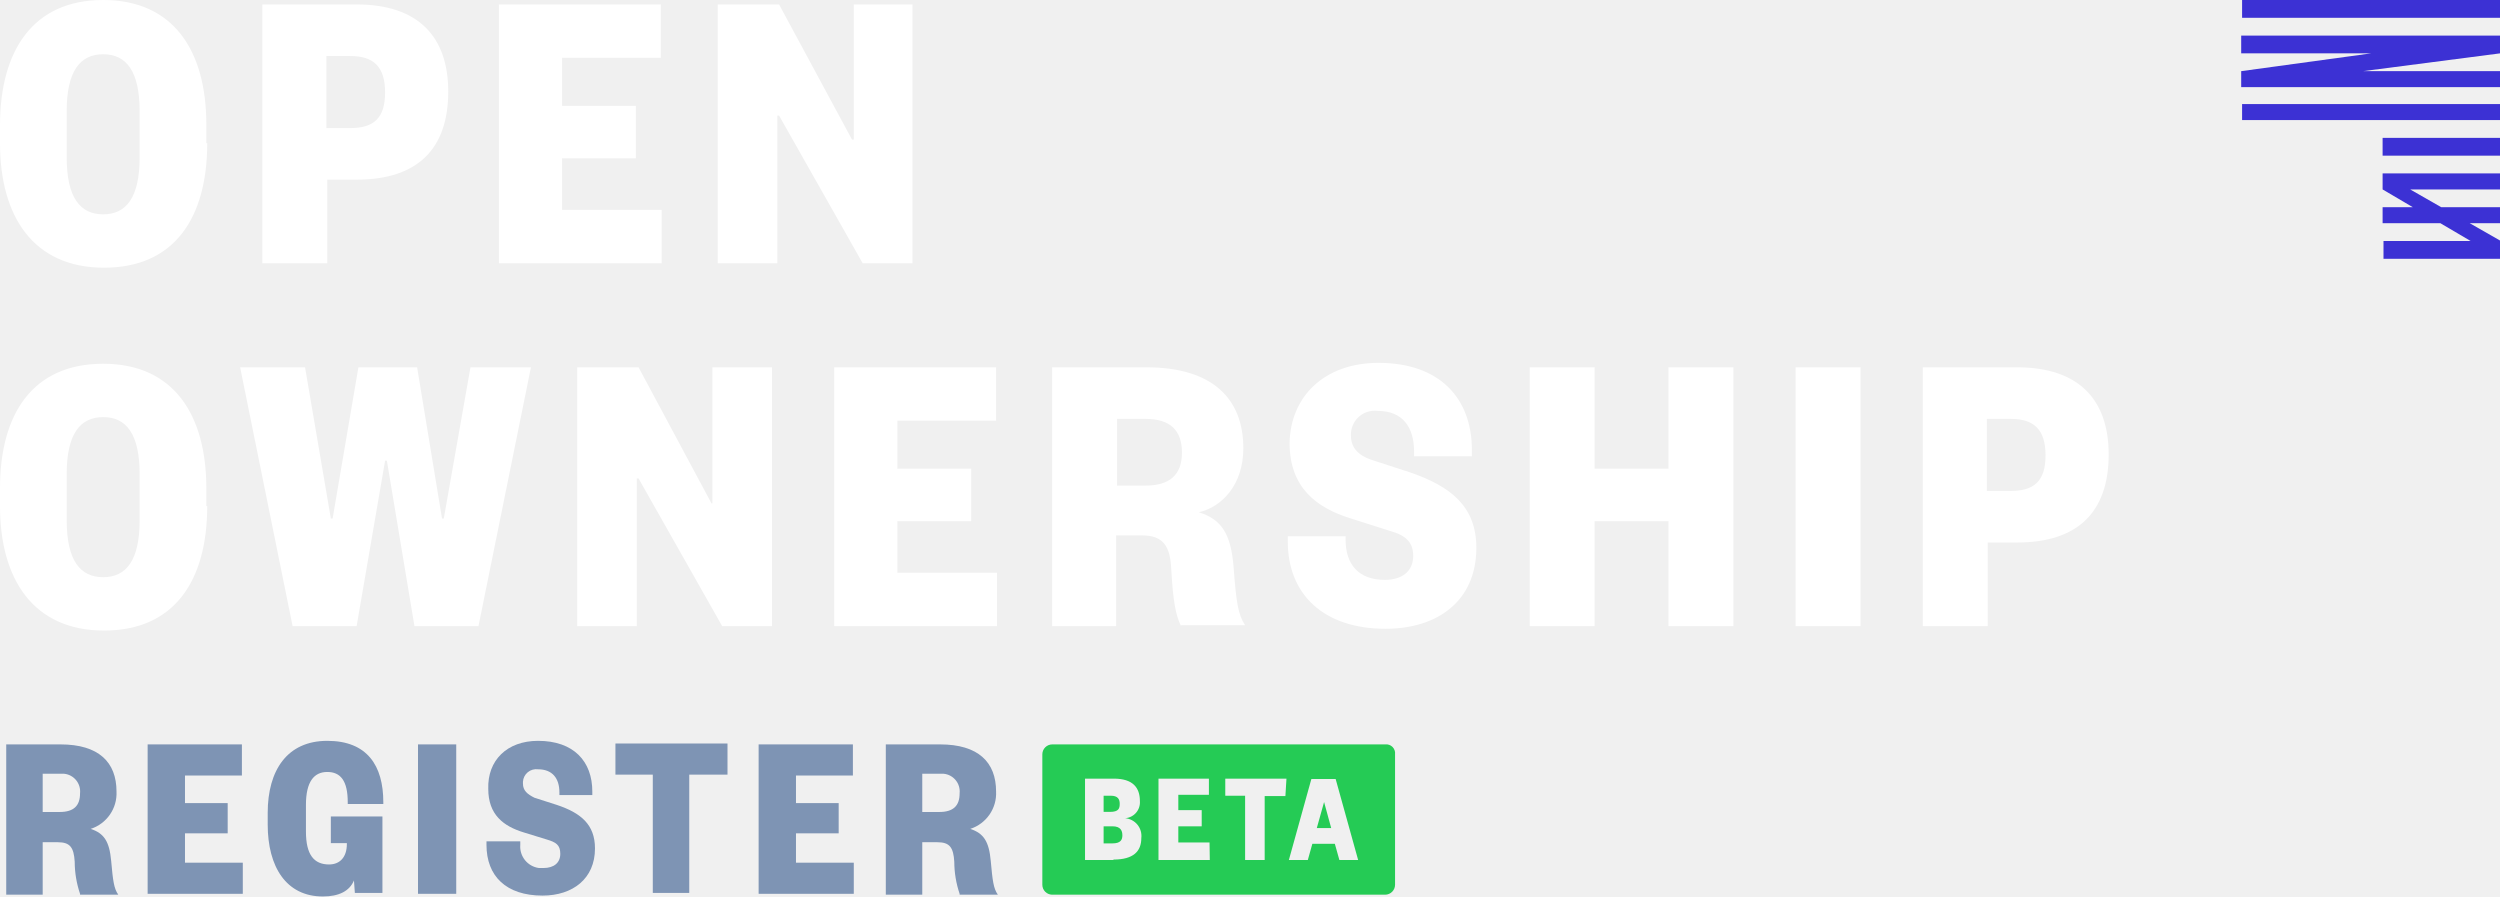
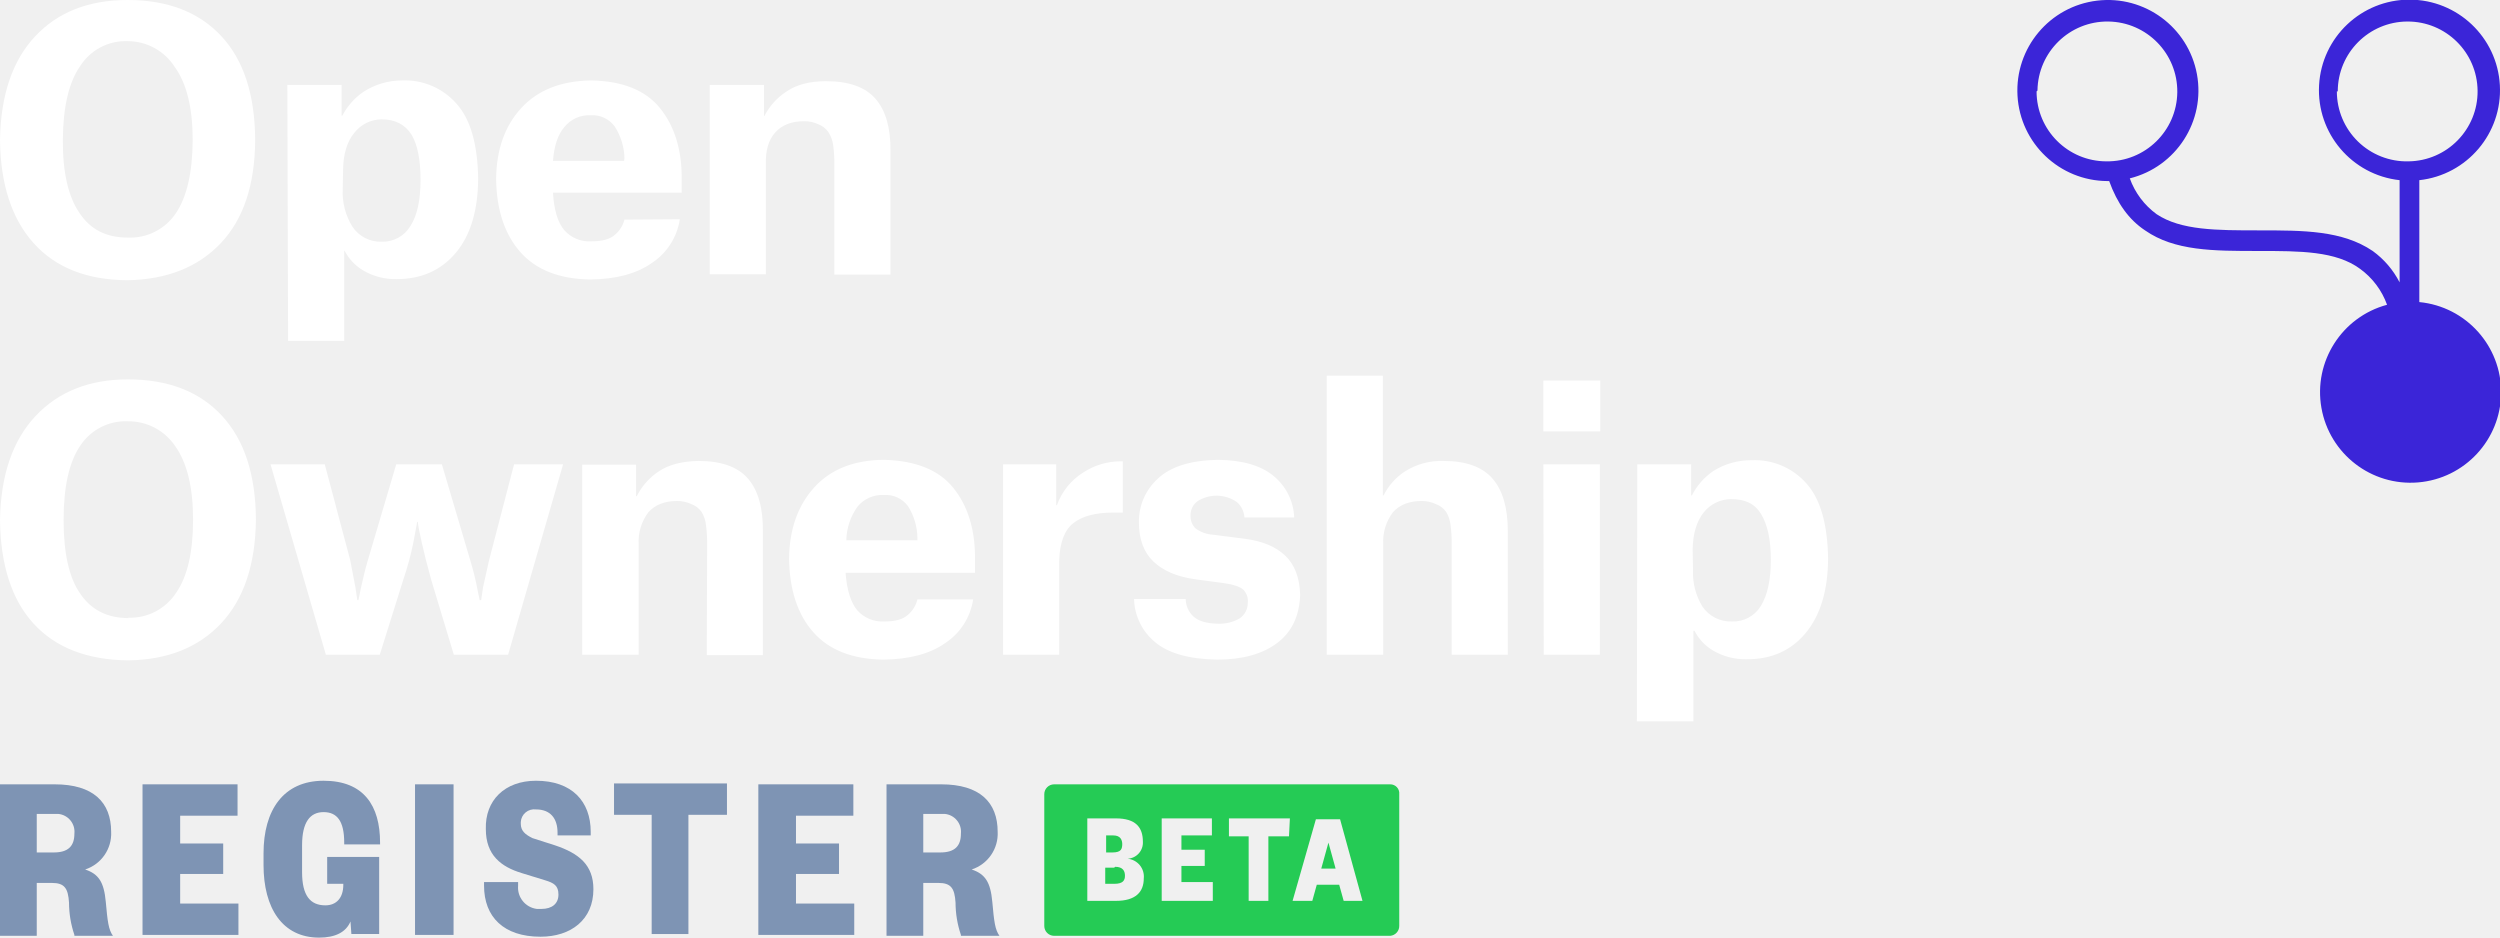
- <svg xmlns="http://www.w3.org/2000/svg" id="Layer_1" data-name="Layer 1" viewBox="0 0 281.1 100.8">
-   <defs>
-     <style>.cls-1{fill:#7e94b4;}.cls-2{fill:#25cb55;}.cls-3{fill:#fff;}.cls-4{fill:#3c31d4;}</style>
+ <svg xmlns="http://www.w3.org/2000/svg" id="Layer_1" data-name="Layer 1" version="1.1" viewBox="0 0 278.9 104.6">
+   <defs />
+   <defs id="defs12">
+     <style id="style10">
+       .cls-1{fill:#7e94b4}.cls-2{fill:#25cb55}
+     </style>
  </defs>
-   <g id="Layer_1-2" data-name="Layer 1-2">
-     <path class="cls-1" d="M9,100.5a11.33,11.33,0,0,1-.6-3.6c-.1-1.6-.5-2.2-1.9-2.2H4.8v5.9H.7V83.7H6.8c4.3,0,6.3,2,6.3,5.3a4.2,4.2,0,0,1-2.9,4.2c1.5.5,2.1,1.4,2.3,3.6s.3,3.1.8,3.8H9ZM6.7,91.3c1.6,0,2.3-.7,2.3-2.1A2,2,0,0,0,7.2,87H4.8v4.3Z" />
-     <path class="cls-1" d="M27.3,100.5H16.6V83.7H27.2v3.5H20.8v3.1h4.8v3.4H20.8V97h6.5Z" />
-     <path class="cls-1" d="M30.1,92.7V91.4c0-4.8,2.2-8.1,6.7-8.1s6.3,2.8,6.3,6.9v.2h-4v-.2c0-2.4-.8-3.4-2.3-3.4s-2.4,1.1-2.4,3.7v3c0,2.6.9,3.7,2.6,3.7,1.2,0,2-.8,2-2.3v-.1H37.2v-3H43v8.6H39.9L39.8,99c-.5,1.2-1.7,1.8-3.5,1.8C32.2,100.8,30.1,97.5,30.1,92.7Z" />
-     <path class="cls-1" d="M51.3,83.7v16.8H47V83.7Z" />
-     <path class="cls-1" d="M60.5,83.3c4,0,6.1,2.3,6.1,5.7v.4H62.9v-.3c0-1.6-.8-2.6-2.4-2.6a1.5,1.5,0,0,0-1.7,1.4v.2c0,.8.5,1.2,1.3,1.6l2.5.8c2.7.9,4.3,2.2,4.3,4.9,0,3.4-2.5,5.3-5.9,5.3-4.1,0-6.3-2.2-6.3-5.7v-.4h3.8V95a2.43,2.43,0,0,0,2.1,2.6h.5c1.2,0,1.9-.6,1.9-1.6s-.5-1.3-1.5-1.6l-2.6-.8c-2.3-.7-4-2-4-4.9C54.8,85.5,57,83.3,60.5,83.3Z" />
-     <path class="cls-1" d="M73.4,100.5V87.1H69.2V83.6H81.8v3.5H77.5v13.3H73.4Z" />
-     <path class="cls-1" d="M96,100.5H85.3V83.7H95.9v3.5H89.5v3.1h4.8v3.4H89.5V97H96Z" />
-     <path class="cls-1" d="M107.9,100.5a11.33,11.33,0,0,1-.6-3.6c-.1-1.6-.5-2.2-1.9-2.2h-1.7v5.9H99.6V83.7h6.1c4.3,0,6.3,2,6.3,5.3a4.2,4.2,0,0,1-2.9,4.2c1.5.5,2.1,1.4,2.3,3.6s.3,3.1.8,3.8h-4.3Zm-2.3-9.2c1.6,0,2.3-.7,2.3-2.1a2,2,0,0,0-1.8-2.2h-2.4v4.3Z" />
-     <path class="cls-2" d="M125.9,90.38c0-.51-.2-.91-1-.91h-.81v1.82h.71C125.8,91.29,125.9,90.89,125.9,90.38Z" />
-     <path class="cls-2" d="M125.09,92.91h-1v1.92h1c.91,0,1.11-.4,1.11-.91S126,92.91,125.09,92.91Z" />
-     <path class="cls-2" d="M155.76,83.7H118.31a1.12,1.12,0,0,0-1.11,1.11V99.49a1.12,1.12,0,0,0,1.11,1.11h37.44a1.12,1.12,0,0,0,1.11-1.11h0V84.81a1,1,0,0,0-1.11-1.11Zm-30.56,13H122V87.55h3.24c2.13,0,2.93,1,2.93,2.53A1.79,1.79,0,0,1,126.51,92a2,2,0,0,1,1.82,2.23C128.33,95.74,127.42,96.65,125.19,96.65Zm10.83,0h-5.77V87.55h5.67v1.82h-3.44v1.72h2.63v1.82h-2.63v1.82H136Zm8.5-7.19H142.2v7.19H140V89.47h-2.23V87.55h6.88Zm6.07,7.19-.51-1.82h-2.53l-.51,1.82h-2.13l2.53-9.11h2.73l2.53,9.11Z" />
-     <polygon class="cls-2" points="148.88 90.18 148.06 93.11 149.68 93.11 148.88 90.18" />
+   <g id="Layer_1-2" data-name="Layer 1-2" transform="translate(-.7 3.8)">
+     <path id="path16" d="M9 100.5a11.3 11.3 0 01-.6-3.6c-.1-1.6-.5-2.2-1.9-2.2H4.8v5.9H.7V83.7h6.1c4.3 0 6.3 2 6.3 5.3a4.2 4.2 0 01-2.9 4.2c1.5.5 2.1 1.4 2.3 3.6.2 2.2.3 3.1.8 3.8H9zm-2.3-9.2c1.6 0 2.3-.7 2.3-2.1A2 2 0 007.2 87H4.8v4.3z" class="cls-1" />
+     <path id="path18" d="M27.3 100.5H16.6V83.7h10.6v3.5h-6.4v3.1h4.8v3.4h-4.8V97h6.5z" class="cls-1" />
+     <path id="path20" d="M30.1 92.7v-1.3c0-4.8 2.2-8.1 6.7-8.1s6.3 2.8 6.3 6.9v.2h-4v-.2c0-2.4-.8-3.4-2.3-3.4-1.5 0-2.4 1.1-2.4 3.7v3c0 2.6.9 3.7 2.6 3.7 1.2 0 2-.8 2-2.3v-.1h-1.8v-3H43v8.6h-3.1l-.1-1.4c-.5 1.2-1.7 1.8-3.5 1.8-4.1 0-6.2-3.3-6.2-8.1z" class="cls-1" />
+     <path id="path22" d="M51.3 83.7v16.8H47V83.7z" class="cls-1" />
+     <path id="path24" d="M60.5 83.3c4 0 6.1 2.3 6.1 5.7v.4h-3.7v-.3c0-1.6-.8-2.6-2.4-2.6a1.5 1.5 0 00-1.7 1.4v.2c0 .8.5 1.2 1.3 1.6l2.5.8c2.7.9 4.3 2.2 4.3 4.9 0 3.4-2.5 5.3-5.9 5.3-4.1 0-6.3-2.2-6.3-5.7v-.4h3.8v.4a2.4 2.4 0 002.1 2.6h.5c1.2 0 1.9-.6 1.9-1.6s-.5-1.3-1.5-1.6l-2.6-.8c-2.3-.7-4-2-4-4.9-.1-3.2 2.1-5.4 5.6-5.4z" class="cls-1" />
+     <path id="path26" d="M73.4 100.5V87.1h-4.2v-3.5h12.6v3.5h-4.3v13.3h-4.1z" class="cls-1" />
+     <path id="path28" d="M96 100.5H85.3V83.7h10.6v3.5h-6.4v3.1h4.8v3.4h-4.8V97H96z" class="cls-1" />
+     <path id="path30" d="M107.9 100.5a11.3 11.3 0 01-.6-3.6c-.1-1.6-.5-2.2-1.9-2.2h-1.7v5.9h-4.1V83.7h6.1c4.3 0 6.3 2 6.3 5.3a4.2 4.2 0 01-2.9 4.2c1.5.5 2.1 1.4 2.3 3.6.2 2.2.3 3.1.8 3.8h-4.3zm-2.3-9.2c1.6 0 2.3-.7 2.3-2.1a2 2 0 00-1.8-2.2h-2.4v4.3z" class="cls-1" />
+     <path id="path32" d="M125.9 90.4c0-.5-.2-1-1-1h-.8v1.9h.7c1 0 1.1-.4 1.1-1z" class="cls-2" />
+     <path id="path34" d="M125 93h-1v1.8h1c1 0 1.2-.4 1.2-.9s-.2-1-1.1-1z" class="cls-2" />
+     <path id="path36" d="M155.8 83.7h-37.5a1.1 1.1 0 00-1.1 1.1v14.7a1.1 1.1 0 001.1 1.1h37.5a1.1 1.1 0 001-1.1V84.8a1 1 0 00-1-1.1zm-30.6 13H122v-9.2h3.2c2.2 0 3 1 3 2.6a1.8 1.8 0 01-1.7 1.9 2 2 0 011.8 2.2c0 1.5-.9 2.5-3.1 2.5zm10.8 0h-5.7v-9.2h5.6v1.9h-3.4V91h2.6v1.8h-2.6v1.8h3.5zm8.5-7.2h-2.3v7.2H140v-7.2h-2.2v-2h6.8zm6.1 7.2l-.5-1.8h-2.5l-.5 1.8h-2.2l2.6-9.1h2.7l2.5 9.1z" class="cls-2" />
+     <path id="polygon38" d="M148.9 90.2l-.8 2.9h1.6z" class="cls-2" />
  </g>
-   <path class="cls-3" d="M15.7,12.5c0-4.5-1.5-6.4-4.1-6.4S7.5,8,7.5,12.5v5.2c0,4.5,1.5,6.4,4.1,6.4s4.1-1.9,4.1-6.4Zm7.6,3.6c0,8.4-3.7,14-11.6,14S0,24.4,0,16.1v-2C0,5.7,3.7,0,11.6,0S23.2,5.7,23.2,14v2.1Zm16.1-1.7c2.6,0,3.9-1.1,3.9-4S42,6.3,39.4,6.3H36.7v8.1ZM36.7,29.6H29.5V.5H40.1c6.9,0,10.3,3.6,10.3,9.8,0,6.4-3.4,9.9-10.3,9.9H36.8v9.4Z" />
-   <polygon class="cls-3" points="74.4 29.6 56.1 29.6 56.1 0.5 74.3 0.5 74.3 6.5 63.2 6.5 63.2 11.9 71.5 11.9 71.5 17.8 63.2 17.8 63.2 23.6 74.4 23.6 74.4 29.6" />
-   <polygon class="cls-3" points="95.8 15.7 96 15.7 96 0.5 102.6 0.5 102.6 29.6 97 29.6 87.6 13 87.4 13 87.4 29.6 80.7 29.6 80.7 0.5 87.6 0.5 95.8 15.7" />
-   <path class="cls-3" d="M15.7,53.3c0-4.5-1.5-6.4-4.1-6.4s-4.1,1.9-4.1,6.4v5.2c0,4.5,1.5,6.4,4.1,6.4s4.1-1.9,4.1-6.4Zm7.6,3.6c0,8.4-3.7,14-11.6,14S0,65.2,0,56.9v-2c0-8.4,3.7-14,11.6-14s11.6,5.7,11.6,14v2Z" />
-   <polygon class="cls-3" points="46.9 41.3 49.7 58.3 49.9 58.3 52.9 41.3 59.7 41.3 53.8 70.4 46.6 70.4 43.5 51.8 43.3 51.8 40.1 70.4 32.9 70.4 27 41.3 34.3 41.3 37.2 58.3 37.4 58.3 40.3 41.3 46.9 41.3" />
-   <polygon class="cls-3" points="80 56.6 80.1 56.6 80.1 41.3 86.8 41.3 86.8 70.4 81.2 70.4 71.8 53.8 71.6 53.8 71.6 70.4 64.9 70.4 64.9 41.3 71.8 41.3 80 56.6" />
-   <polygon class="cls-3" points="112.1 70.4 93.8 70.4 93.8 41.3 112 41.3 112 47.3 100.9 47.3 100.9 52.7 109.2 52.7 109.2 58.6 100.9 58.6 100.9 64.4 112.1 64.4 112.1 70.4" />
-   <path class="cls-3" d="M128.8,54.6c2.7,0,4.1-1.2,4.1-3.7s-1.3-3.8-4.1-3.8h-3.2v7.5Zm4,15.8c-.6-1.2-.9-2.8-1.1-6.3-.1-2.7-.9-3.9-3.3-3.9h-2.9V70.4h-7.2V41.3h10.6c7.4,0,10.9,3.5,10.9,9.1,0,4.1-2.4,6.6-5,7.2,2.6.8,3.6,2.5,3.9,6.1.3,4,.5,5.4,1.3,6.6h-7.2ZM155,40.8c6.9,0,10.5,4,10.5,9.8v.7H159v-.5c0-2.8-1.3-4.6-4.1-4.6a2.68,2.68,0,0,0-3,2.8c0,1.3.8,2.2,2.3,2.7l4.3,1.4c4.7,1.6,7.5,3.9,7.5,8.5,0,6-4.4,9.1-10.2,9.1-7,0-11-3.9-11-9.8v-.6h6.5v.4c0,2.8,1.5,4.5,4.4,4.5,2,0,3.2-1,3.2-2.7,0-1.5-.8-2.3-2.6-2.8l-4.4-1.4c-3.9-1.2-6.9-3.5-6.9-8.5.1-5.2,3.9-9,10-9" />
-   <polygon class="cls-3" points="172 70.4 172 41.3 179.3 41.3 179.3 52.7 187.6 52.7 187.6 41.3 194.9 41.3 194.9 70.4 187.6 70.4 187.6 58.6 179.3 58.6 179.3 70.4 172 70.4" />
-   <polygon class="cls-3" points="201.9 70.4 209.2 70.4 209.2 41.3 201.9 41.3 201.9 70.4" />
-   <path class="cls-3" d="M226.1,55.2c2.6,0,3.9-1.1,3.9-4s-1.3-4.1-3.9-4.1h-2.7v8.1Zm-2.7,15.2h-7.2V41.3h10.6c6.9,0,10.3,3.6,10.3,9.8,0,6.4-3.4,9.9-10.3,9.9h-3.3v9.4Z" />
-   <path class="cls-4" d="M277.8,27.1l-3.4-2h-6.5V23.3h3.4l-3.4-2V19.5h13.2v1.8H271l3.5,2h6.7v1.8h-3.5l3.5,2v2H268v-2ZM265.7,8l15.4-2V4H252V6h14.6L252,8V9.8h29.1V8ZM252.1,2h29.1V0H252.1Zm0,11.5h29.1V11.7H252.1Zm15.8,4h13.2v-2H267.9Z" />
+   <g id="Wordmark" transform="scale(.4174)">
+     <path fill="#fff" id="path16-2" d="M0 37.4q.3-18 9.4-27.7T34.1 0q16 0 25 9.6t9.1 27.8q-.1 18-9.2 27.6-9.1 9.6-24.9 9.9Q17.8 74.8 9 65T0 37.4m34.1 26.1A14.7 14.7 0 0047 57q4.4-6.5 4.5-19.5 0-13-4.8-19.6A14.9 14.9 0 0034.1 11a14.4 14.4 0 00-12.7 6.7q-4.5 6.5-4.6 19.6-.1 13.1 4.5 19.7 4.3 6.5 12.8 6.5m42.7-40.8h14.5v8.2h.2a17.7 17.7 0 015.7-6.4 19 19 0 0110.2-3 18.3 18.3 0 0114.6 6.2q5.6 6.2 5.8 20.1-.1 12.8-6 19.8t-15.8 7a16.9 16.9 0 01-8.9-2.3 13 13 0 01-5-5.3H92v24.1H77zm14.8 28a17.3 17.3 0 002.6 9.9 9 9 0 007.8 4 8.6 8.6 0 007.7-4.2q2.7-4.2 2.7-12.3 0-8.1-2.4-12.1-2.6-4.1-8-4.1a9.3 9.3 0 00-7.3 3.6q-2.9 3.5-3 9.8zm90.1 7.9a17 17 0 01-7.5 11.7q-6.1 4.3-16.5 4.4-12.3-.2-18.6-7.3-6.3-7.1-6.5-19.5.1-11.8 6.7-19 6.6-7.2 18.6-7.4 12.7.2 18.5 7.4 5.8 7.2 5.8 18.6v4h-34.4q.4 6.9 3 10a8.9 8.9 0 007.3 3q4.4 0 6.3-1.8a7.7 7.7 0 002.5-4zm-14.8-16.4a16.3 16.3 0 00-2.6-8.4 7.4 7.4 0 00-6.4-3 8.5 8.5 0 00-7.1 3.2c-1.7 2-2.7 5-3 9h19zm56.1 1.6a36 36 0 00-.3-4.9 8.4 8.4 0 00-1.3-3.6 5.8 5.8 0 00-2.7-2.1 8.7 8.7 0 00-3.8-.8q-5 0-7.7 3t-2.5 8.6v29.3h-15V22.7h14.5V31h.1a17.1 17.1 0 016-6.6q4-2.7 10.5-2.7 9.1 0 13.2 4.7t4 14v33h-15zM0 139q.3-18 9.5-27.8t24.7-9.8q16.1 0 25.1 9.7t9.1 27.8q-.2 18-9.3 27.7-9.1 9.7-24.9 9.9-16.4-.2-25.2-9.8-8.8-9.6-9-27.8m34.2 26.2a14.7 14.7 0 0012.9-6.7q4.5-6.5 4.5-19.5t-4.8-19.7a15 15 0 00-12.6-6.6 14.5 14.5 0 00-12.8 6.6Q17 125.7 17 139t4.4 19.6q4.4 6.6 13 6.6m37.9-41.1h14.5l6.8 25.6L95 157l.5 3.4h.3l.7-3.4c.5-2.2 1-4.5 1.8-7.2l7.6-25.7h12.2l7.6 25.7q1.2 4 1.8 7.2l.7 3.4h.4l.5-3.4 1.6-7.2 6.7-25.7h13.1L135.8 175h-14.5l-6.1-20.2q-1.4-5-2.5-9.9t-1-5.4h-.2l-1 5.4q-1 5-2.7 10l-6.3 20.1H87.1zM189 145.3a36.1 36.1 0 00-.3-4.9 8.4 8.4 0 00-1.2-3.6 5.8 5.8 0 00-2.8-2.1 8.8 8.8 0 00-3.7-.8q-5 0-7.7 3a13 13 0 00-2.6 8.6V175h-15.1v-50.8H170v8.4h.2a17.2 17.2 0 016-6.7q4-2.6 10.5-2.7 9.1 0 13.2 4.7t4 14.2v33h-15zm71.1 14.9a17 17 0 01-7.5 11.7q-6.1 4.3-16.6 4.4-12.3-.2-18.6-7.3-6.3-7.1-6.5-19.6.1-11.8 6.7-19.1 6.6-7.3 18.6-7.4 12.8.3 18.6 7.5 5.8 7.2 5.8 18.7v4H226q.5 6.8 3.1 10a9 9 0 007.3 3c3 0 5-.6 6.3-1.8a7.7 7.7 0 002.5-4.1zm-14.9-16.4a16.2 16.2 0 00-2.5-8.5 7.4 7.4 0 00-6.5-3 8.5 8.5 0 00-7 3.1 16 16 0 00-3 9h19zm22.9-19.7h14.2V135h.2a17 17 0 017-8.7 18.2 18.2 0 019.8-3h.8V137h-2.6q-7 0-10.6 2.8-3.6 2.8-3.8 10.1V175h-15zm64.5 14.2a5.9 5.9 0 00-2-4.1 9.5 9.5 0 00-10.6-.2 4.6 4.6 0 00-1.8 3.8 4.6 4.6 0 001.3 3.4 8.6 8.6 0 004.6 1.7l8.6 1.1q7 .9 10.8 4.5 3.8 3.6 4 10.5-.3 8.5-6.2 12.9t-16 4.4q-11.3-.2-16.6-4.7a15.4 15.4 0 01-5.6-11.5h13.8a6.5 6.5 0 002.1 4.7q2 1.8 6.5 1.9a10.7 10.7 0 005.8-1.4 5 5 0 002.2-4.2 4.3 4.3 0 00-1.2-3.5q-1.4-1.2-4.9-1.7l-8.1-1.1q-7.1-1-11-4.7-3.9-3.7-3.9-10.5a15.4 15.4 0 015.1-11.7q5.1-4.8 16-5 9.9.1 15 4.4a15 15 0 015.4 11zm55.4 6.9a36.1 36.1 0 00-.3-4.8 8.3 8.3 0 00-1.2-3.6 5.8 5.8 0 00-2.8-2.1 8.8 8.8 0 00-3.7-.8q-5 0-7.7 3a13 13 0 00-2.6 8.6V175h-15.1v-74.6h15v32h.2a16.3 16.3 0 015.7-6.4 18.1 18.1 0 0110.3-2.8q9 0 13.1 4.7T403 142v33h-15zm24.5-43.5h15.2v13.6h-15.2zm0 22.4h15.1V175h-15zm25.1 0H452v8.3h.2a17.7 17.7 0 015.7-6.5 19 19 0 0110.3-2.9 18.4 18.4 0 0114.6 6.2q5.6 6.2 5.8 20.2-.1 12.7-6 19.8-5.9 7.1-15.9 7a17 17 0 01-8.8-2.3 13 13 0 01-5-5.3h-.3v24.2h-15.1zm14.9 28.2a17.3 17.3 0 002.5 9.8 9.1 9.1 0 007.9 4 8.6 8.6 0 007.7-4.1c1.8-2.9 2.7-7 2.7-12.4s-.9-9.4-2.6-12.2c-1.7-2.8-4.3-4-8-4a9.4 9.4 0 00-7.3 3.5q-2.9 3.6-3 10z" />
+   </g>
+   <path id="Emblem" fill="#3b25d8" stroke-width=".4" d="M269.9 33.7V20.1a10.1 10.1 0 10-2.2 0v11.4a9.9 9.9 0 00-3-3.5c-3.4-2.3-7.7-2.3-12.7-2.3-4.7 0-8.7 0-11.4-1.8a8.5 8.5 0 01-3-4 10.1 10.1 0 10-2.5.3h.2c.9 2.5 2.2 4.3 4 5.5 3.3 2.3 7.6 2.3 12.7 2.3 4.6 0 8.6 0 11.3 2a8.5 8.5 0 013 4 10.1 10.1 0 103.6-.3m-42.6-23.6A7.8 7.8 0 11235 18a7.8 7.8 0 01-7.8-7.8m33.6 0a7.8 7.8 0 117.9 7.8 7.8 7.8 0 01-8-7.8" />
</svg>
